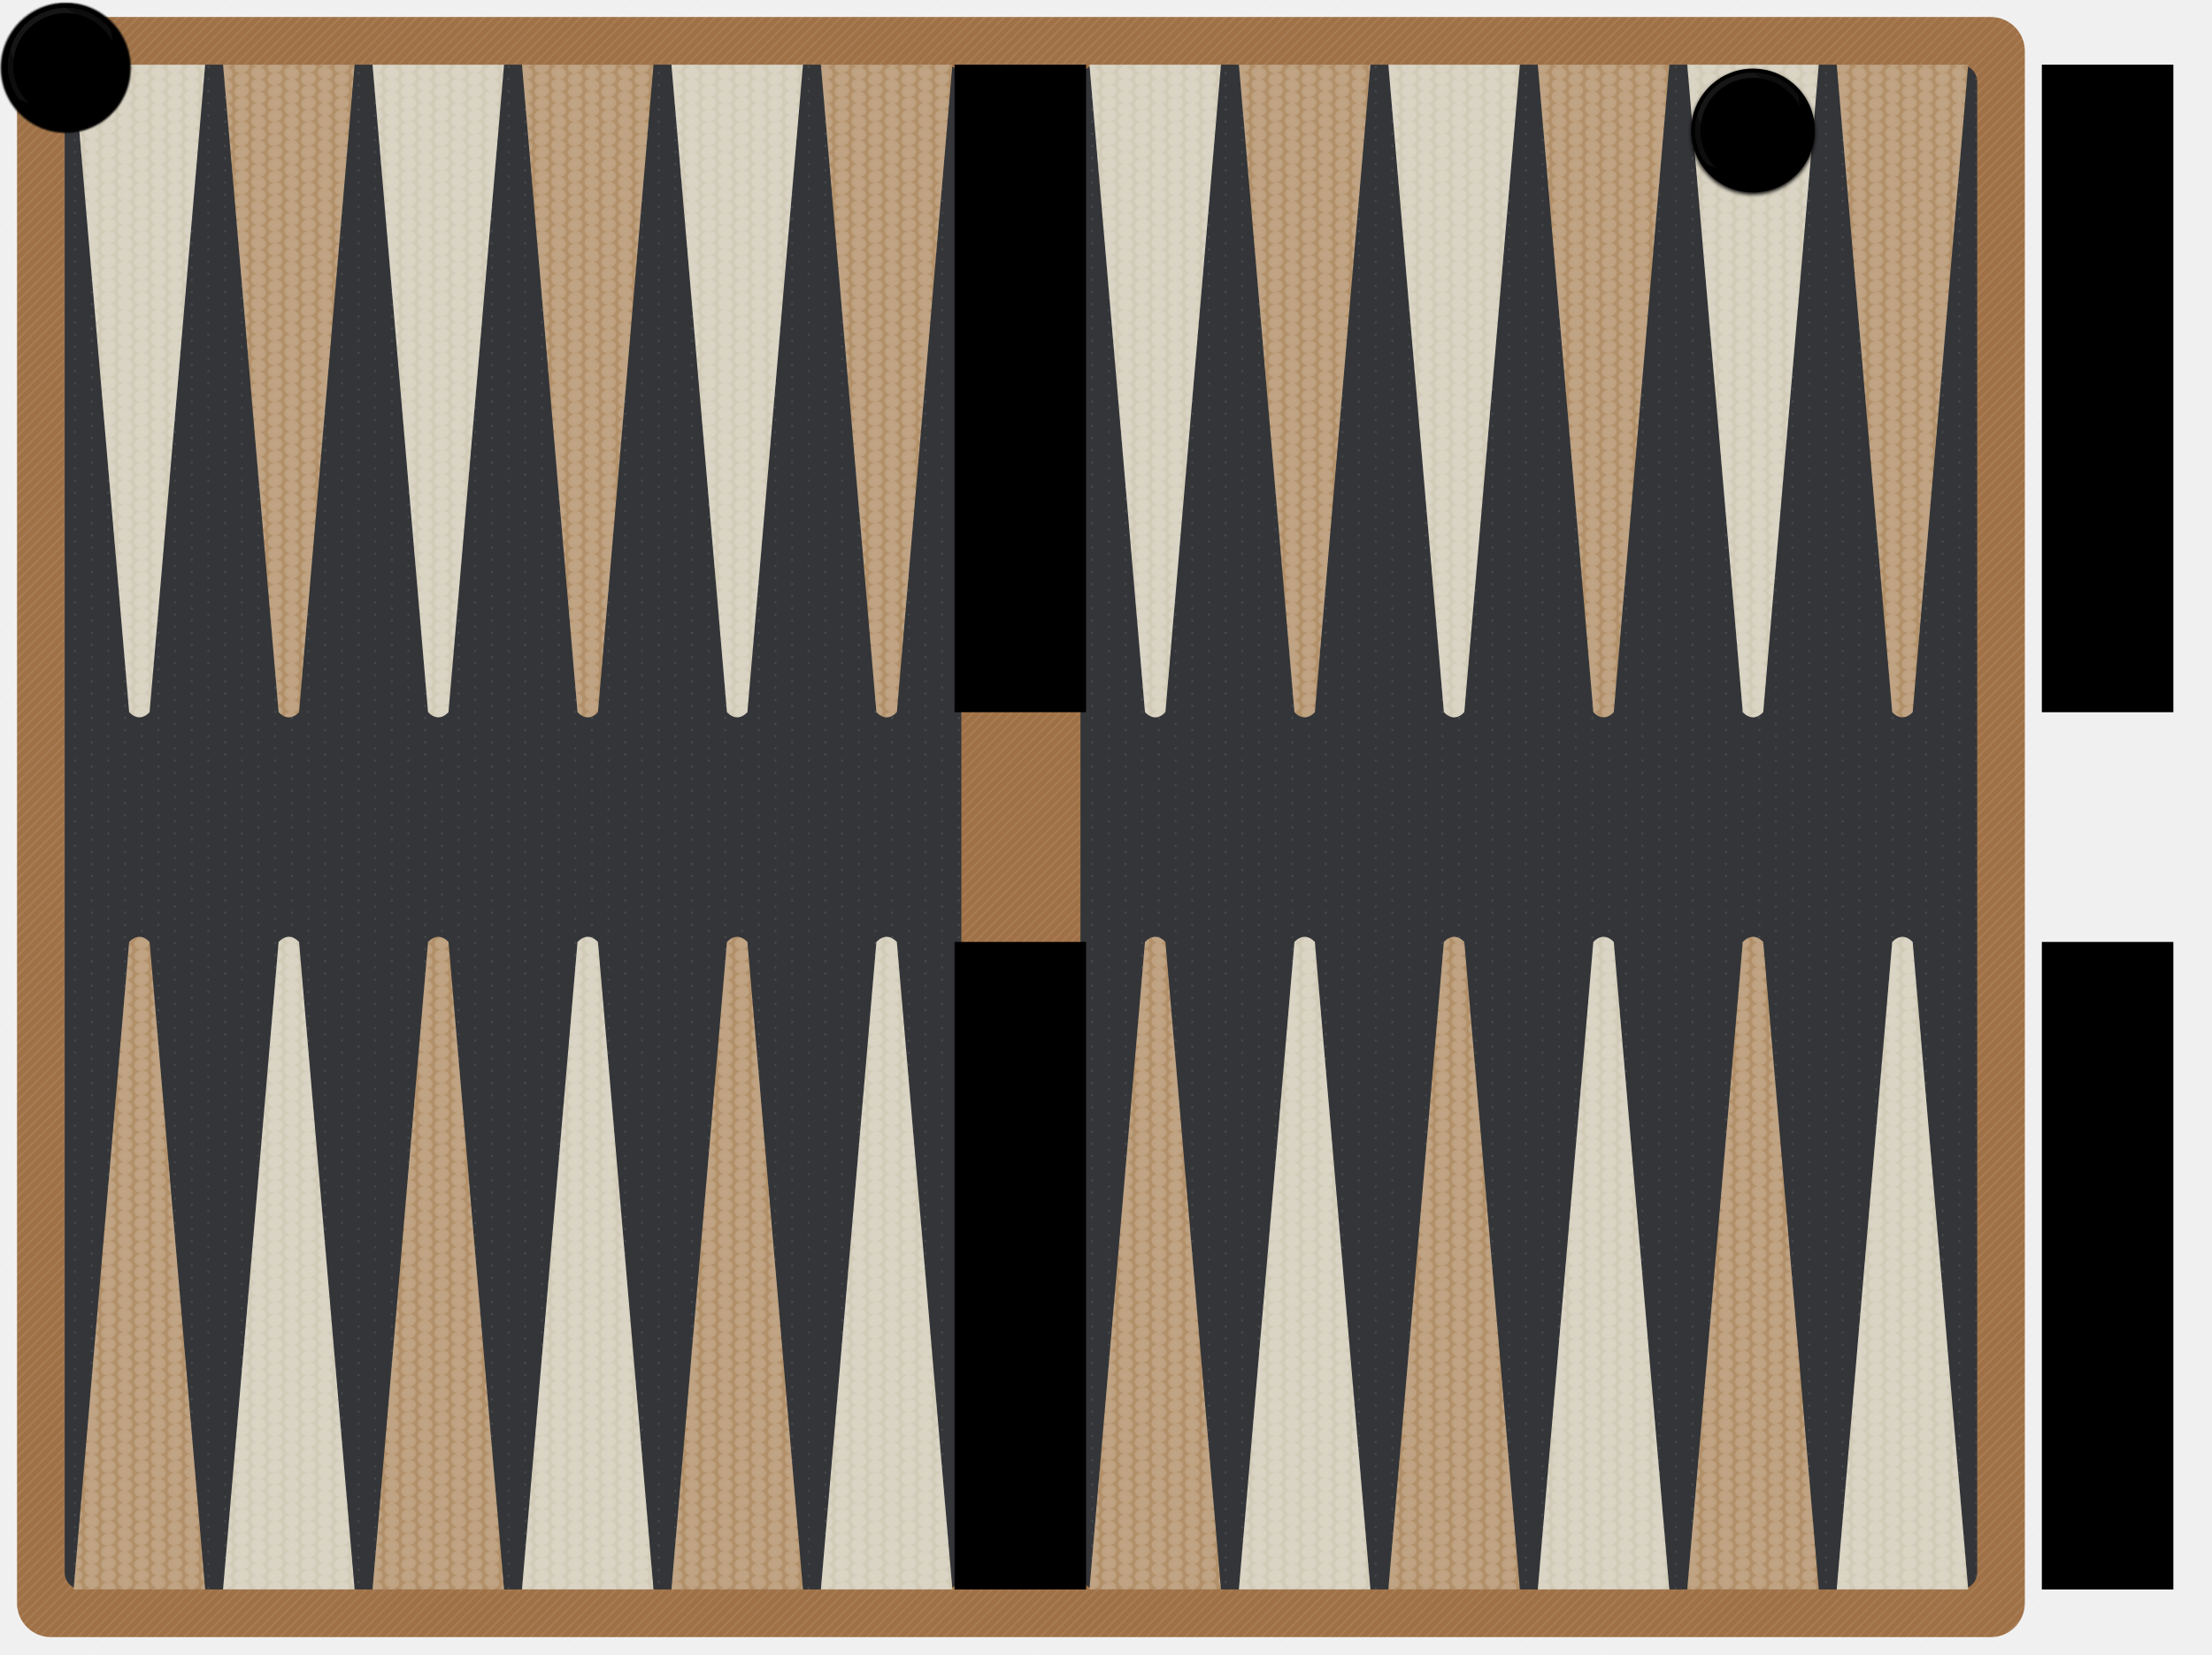
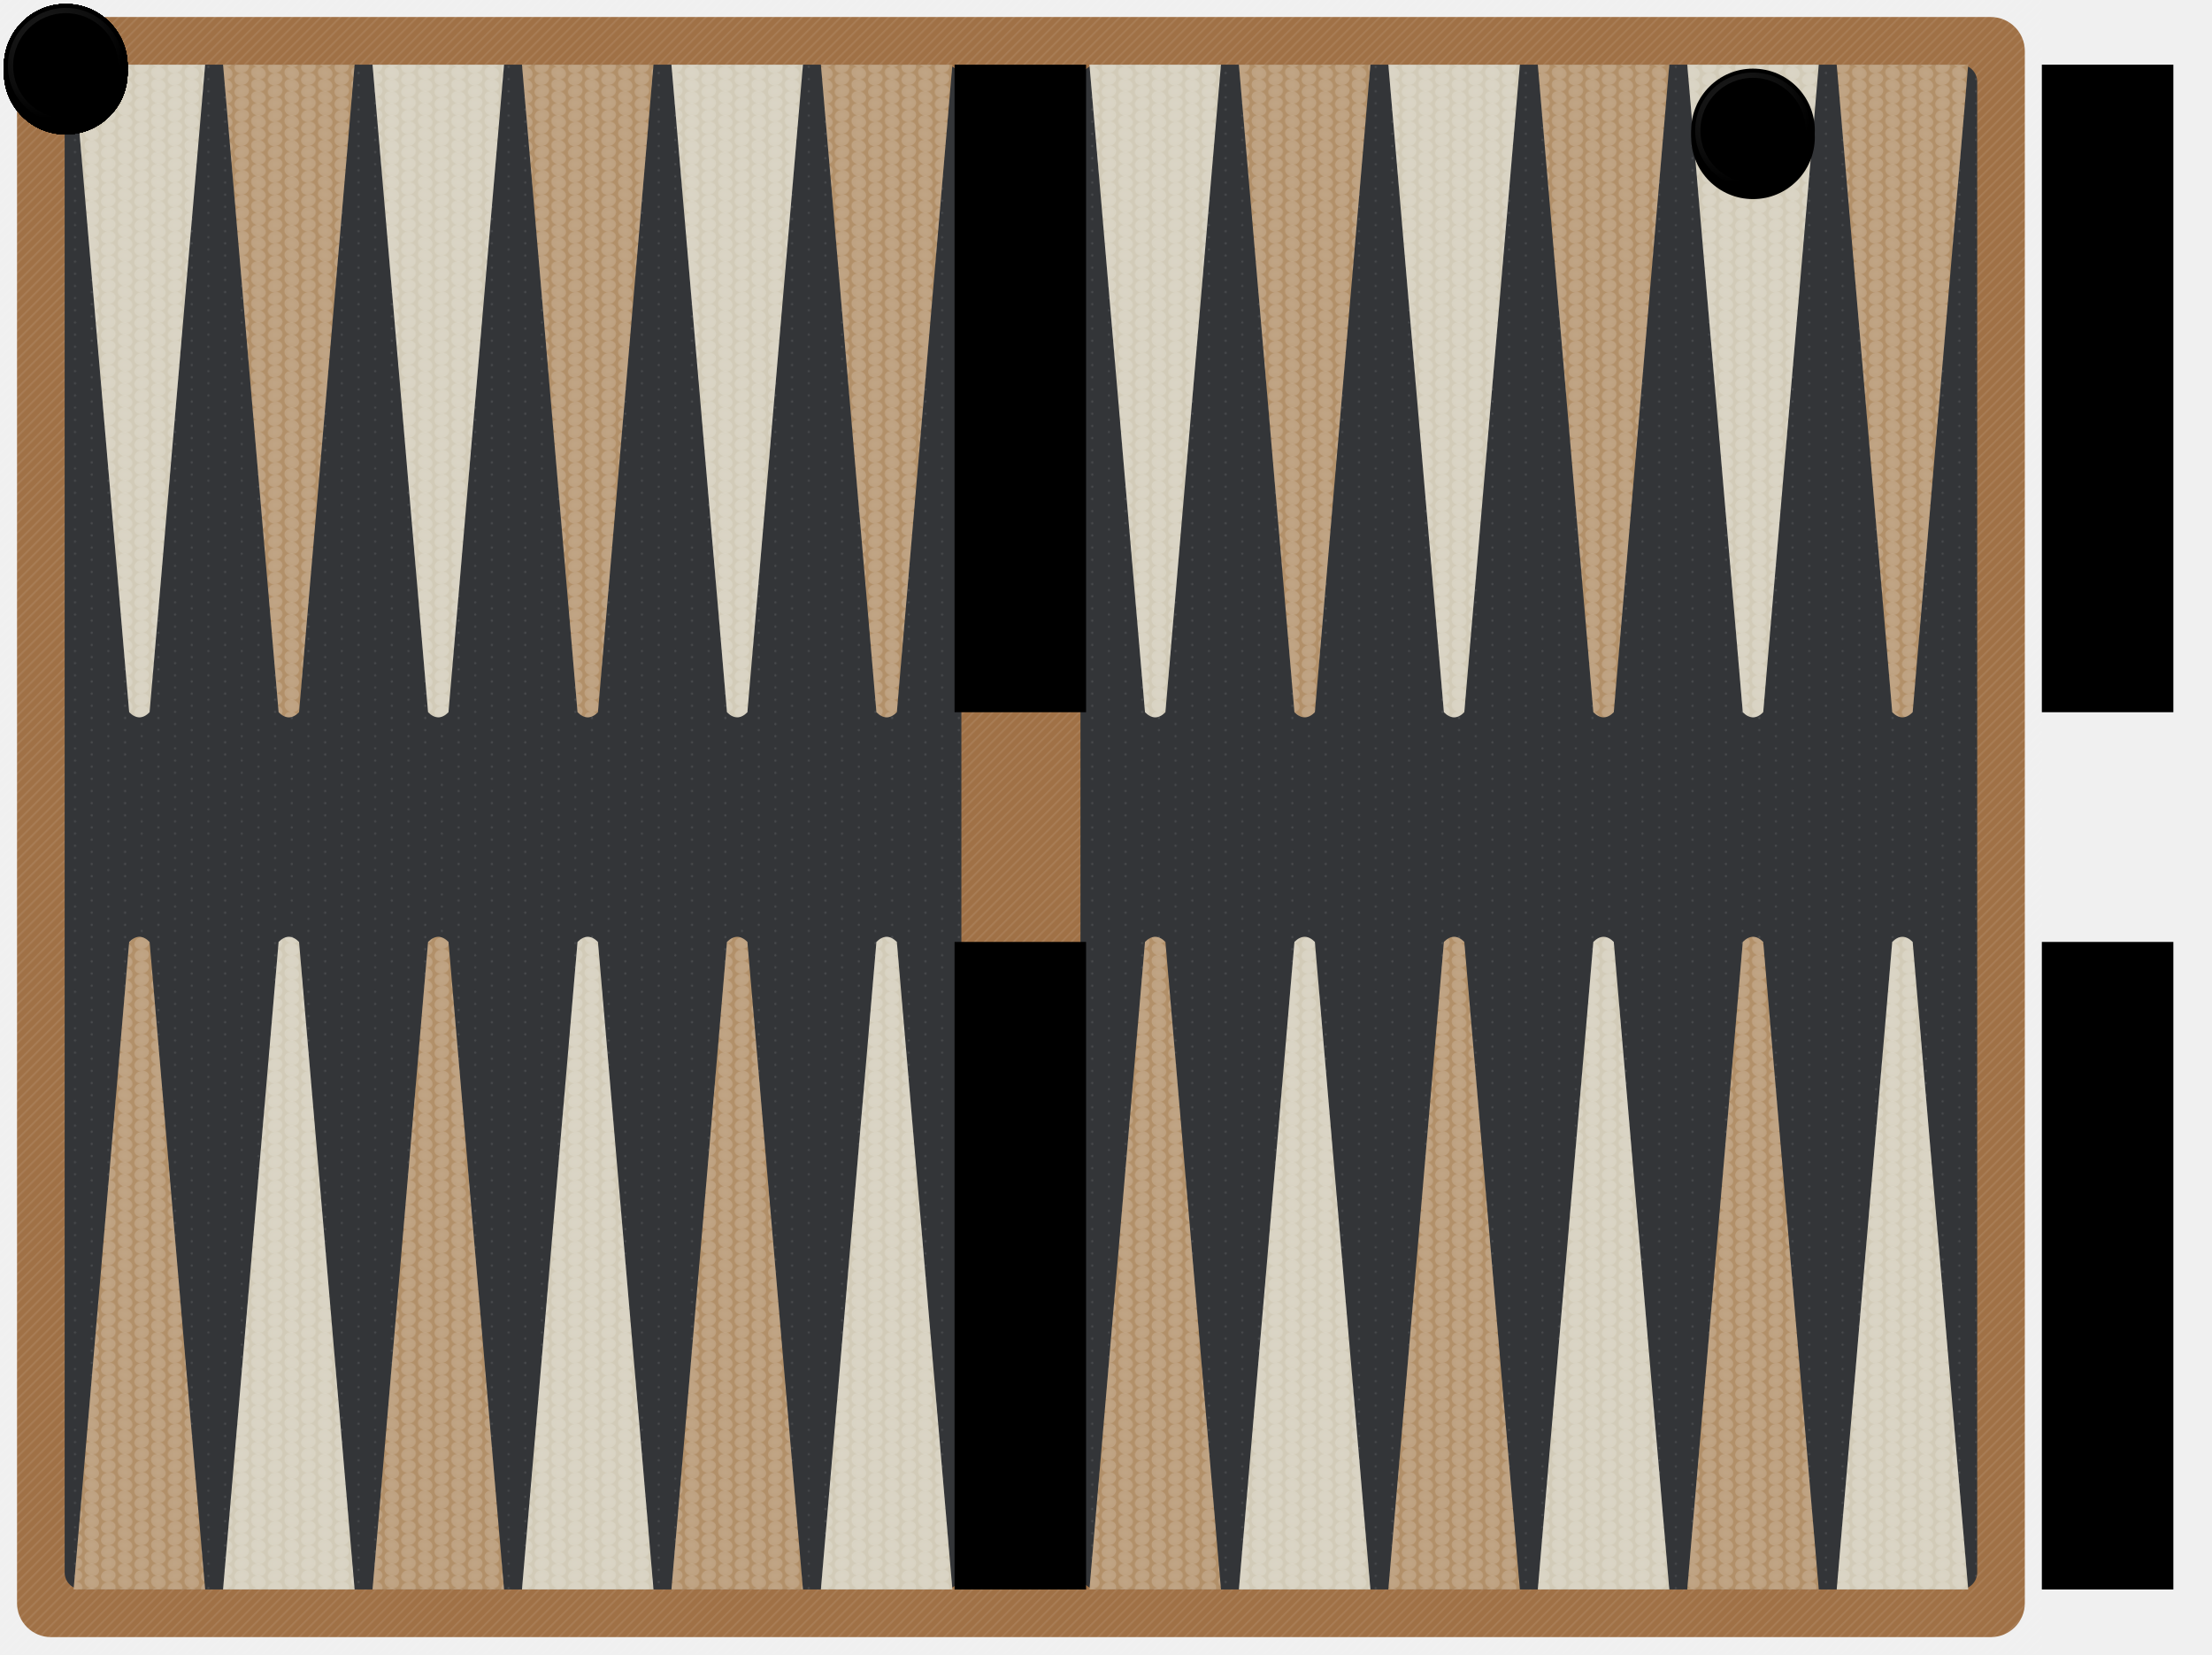
<svg xmlns="http://www.w3.org/2000/svg" width="1300" height="972" viewBox="0 0 1300 972" role="img" aria-labelledby="title desc">
  <defs>
    <radialGradient id="ovalWhiteEdgeBandStrong" cx="50%" cy="50%" r="0.95">
      <stop offset="0%" stop-color="#ffffff" stop-opacity="0.19" />
      <stop offset="60%" stop-color="#ffffff" stop-opacity="0.15" />
      <stop offset="80%" stop-color="#ffffff" stop-opacity="0.12" />
      <stop offset="95%" stop-color="#ffffff" stop-opacity="0.30" />
      <stop offset="100%" stop-color="#ffffff" stop-opacity="0.30" />
    </radialGradient>
    <pattern id="ovalColsEdgeBandStrong" width="19.600" height="7.150" patternUnits="userSpaceOnUse">
      <ellipse cx="4.900" cy="3.575" rx="4.400" ry="3.575" transform="rotate(-18 4.900 3.575)" fill="url(#ovalWhiteEdgeBandStrong)" />
      <ellipse cx="14.700" cy="0.050" rx="4.400" ry="3.575" transform="rotate(18 14.700 0.050)" fill="url(#ovalWhiteEdgeBandStrong)" />
      <ellipse cx="14.700" cy="7.100" rx="4.400" ry="3.575" transform="rotate(18 14.700 7.100)" fill="url(#ovalWhiteEdgeBandStrong)" />
    </pattern>
    <radialGradient id="dotWhiteSoft" cx="50%" cy="50%" r="0.9">
      <stop offset="0%" stop-color="#ffffff" stop-opacity="0.10" />
      <stop offset="70%" stop-color="#ffffff" stop-opacity="0.08" />
      <stop offset="100%" stop-color="#ffffff" stop-opacity="0.06" />
    </radialGradient>
    <pattern id="dotColsBoard" width="19.600" height="7.150" patternUnits="userSpaceOnUse">
      <circle cx="4.900" cy="3.575" r="0.700" fill="url(#dotWhiteSoft)" />
      <circle cx="14.700" cy="0.050" r="0.700" fill="url(#dotWhiteSoft)" />
      <circle cx="14.700" cy="7.100" r="0.700" fill="url(#dotWhiteSoft)" />
    </pattern>
    <pattern id="diagLines" patternUnits="userSpaceOnUse" width="4" height="4" patternTransform="rotate(45)">
      <line x1="0" y1="0" x2="0" y2="8" stroke="white" stroke-opacity="0.084" stroke-width="2" />
    </pattern>
    <radialGradient id="edgeLight" cx="0.35" cy="0.30" r="0.65">
      <stop offset="0%" stop-color="#ffffff" stop-opacity="0.12" />
      <stop offset="70%" stop-color="#ffffff" stop-opacity="0.05" />
      <stop offset="100%" stop-color="#ffffff" stop-opacity="0" />
    </radialGradient>
-     <filter id="softShadow" x="-30%" y="-30%" width="160%" height="160%">
-       <feGaussianBlur in="SourceAlpha" stdDeviation="1.2" result="blur" />
-       <feOffset dx="0" dy="1.2" result="off" />
-       <feMerge>
-         <feMergeNode in="off" />
-         <feMergeNode in="SourceGraphic" />
-       </feMerge>
-     </filter>
    <g id="cross-checker" class="cross-checker">
-       <g filter="url(#softShadow)">
+       <circle class="checker-edge" cx="38.65" cy="38.65" r="36.33" transform="translate(0, 4)" />
+       <g>
        <circle class="disc" cx="38.65" cy="38.65" r="36.33" />
        <circle cx="38.65" cy="38.65" r="34.01" fill="url(#edgeLight)" />
      </g>
      <circle class="ring" cx="38.65" cy="38.65" r="30.92" />
      <g id="cross" transform="translate(38.65,38.65) scale(0.10) translate(-256,-256)">
        <path d="M486 371.316V142.75a399.056 399.056 0 0 1-185.685 69.28 399.135 399.135 0 0 1 70.973-186.002H142.72A399.056 399.056 0 0 1 212 211.714 399.135 399.135 0 0 1 26 140.74V369.31a399.056 399.056 0 0 1 185.685-69.28 399.135 399.135 0 0 1-70.973 185.944H369.28A399.056 399.056 0 0 1 300 300.342a399.135 399.135 0 0 1 186 70.974z" />
      </g>
    </g>
    <g id="crown-checker" class="crown-checker">
-       <g filter="url(#softShadow)">
+       <circle class="checker-edge" cx="38.65" cy="38.65" r="36.33" transform="translate(0, 4)" />
+       <g>
        <circle class="disc" cx="38.65" cy="38.65" r="36.33" />
        <circle cx="38.65" cy="38.65" r="34.01" fill="url(#edgeLight)" />
      </g>
      <circle class="ring" cx="38.65" cy="38.65" r="30.92" />
      <g id="crown" transform="translate(38.65,38.65) scale(2.0) translate(-12,-12)">
        <path d="M21.609 13.562L21.838 11.126C22.018 9.214 22.108 8.257 21.781 7.862C21.604 7.648 21.363 7.517 21.106 7.495C20.63 7.453 20.033 8.133 18.838 9.493C18.22 10.197 17.911 10.548 17.567 10.603C17.376 10.633 17.181 10.602 17.005 10.513C16.686 10.353 16.474 9.918 16.05 9.049L13.813 4.465C13.011 2.822 12.61 2 12 2C11.39 2 10.989 2.822 10.187 4.465L7.95 9.049C7.526 9.918 7.314 10.353 6.995 10.513C6.819 10.602 6.624 10.633 6.433 10.603C6.089 10.548 5.78 10.197 5.162 9.493C3.967 8.133 3.37 7.453 2.894 7.495C2.637 7.517 2.396 7.648 2.219 7.862C1.892 8.257 1.982 9.214 2.162 11.126L2.391 13.562C2.769 17.574 2.957 19.581 4.14 20.79C5.323 22 7.095 22 10.64 22H13.36C16.905 22 18.677 22 19.86 20.79C21.043 19.581 21.231 17.574 21.609 13.562Z" />
      </g>
    </g>
  </defs>
  <rect x="565.00" y="38.00" width="70.00" height="895.90" fill="#a07146" />
  <rect x="10" y="10" width="1180" height="951.90" rx="20" ry="20" fill="#a07146" />
  <rect id="frameTextureOverlay" x="0" y="0" width="1200" height="972" fill="url(#diagLines)" pointer-events="none" mask="url(#exactFrameMask)" />
  <rect x="38.00" y="38.00" width="527.00" height="895.90" rx="10" ry="10" fill="#333538" />
  <rect x="635.00" y="38.00" width="527.00" height="895.90" rx="10" ry="10" fill="#333538" />
  <rect x="38.00" y="38.00" width="527.00" height="895.90" rx="10" ry="10" fill="url(#dotColsBoard)" />
  <rect x="635.00" y="38.00" width="527.00" height="895.90" rx="10" ry="10" fill="url(#dotColsBoard)" />
  <path id="point-1" d="M 1079.44 933.90 L 1156.73 933.90 L 1124.08 553.43 Q 1118.08 547.43 1112.08 553.43 Z" fill="#d2cbb8" />
  <path d="M 1079.44 933.90 L 1156.73 933.90 L 1124.08 553.43 Q 1118.08 547.43 1112.08 553.43 Z" fill="url(#ovalColsEdgeBandStrong)" />
  <path id="point-2" d="M 991.60 933.90 L 1068.90 933.90 L 1036.25 553.43 Q 1030.25 547.43 1024.25 553.43 Z" fill="#b29069" />
  <path d="M 991.60 933.90 L 1068.90 933.90 L 1036.25 553.43 Q 1030.25 547.43 1024.25 553.43 Z" fill="url(#ovalColsEdgeBandStrong)" />
  <path id="point-3" d="M 903.77 933.90 L 981.06 933.90 L 948.42 553.43 Q 942.42 547.43 936.42 553.43 Z" fill="#d2cbb8" />
  <path d="M 903.77 933.90 L 981.06 933.90 L 948.42 553.43 Q 942.42 547.43 936.42 553.43 Z" fill="url(#ovalColsEdgeBandStrong)" />
  <path id="point-4" d="M 815.94 933.90 L 893.23 933.90 L 860.58 553.43 Q 854.58 547.43 848.58 553.43 Z" fill="#b29069" />
  <path d="M 815.94 933.90 L 893.23 933.90 L 860.58 553.43 Q 854.58 547.43 848.58 553.43 Z" fill="url(#ovalColsEdgeBandStrong)" />
  <path id="point-5" d="M 728.10 933.90 L 805.40 933.90 L 772.75 553.43 Q 766.75 547.43 760.75 553.43 Z" fill="#d2cbb8" />
  <path d="M 728.10 933.90 L 805.40 933.90 L 772.75 553.43 Q 766.75 547.43 760.75 553.43 Z" fill="url(#ovalColsEdgeBandStrong)" />
  <path id="point-6" d="M 640.27 933.90 L 717.56 933.90 L 684.92 553.43 Q 678.92 547.43 672.92 553.43 Z" fill="#b29069" />
  <path d="M 640.27 933.90 L 717.56 933.90 L 684.92 553.43 Q 678.92 547.43 672.92 553.43 Z" fill="url(#ovalColsEdgeBandStrong)" />
  <path id="point-7" d="M 482.44 933.90 L 559.73 933.90 L 527.08 553.43 Q 521.08 547.43 515.08 553.43 Z" fill="#d2cbb8" />
  <path d="M 482.44 933.90 L 559.73 933.90 L 527.08 553.43 Q 521.08 547.43 515.08 553.43 Z" fill="url(#ovalColsEdgeBandStrong)" />
  <path id="point-8" d="M 394.60 933.90 L 471.90 933.90 L 439.25 553.43 Q 433.25 547.43 427.25 553.43 Z" fill="#b29069" />
  <path d="M 394.60 933.90 L 471.90 933.90 L 439.25 553.43 Q 433.25 547.43 427.25 553.43 Z" fill="url(#ovalColsEdgeBandStrong)" />
  <path id="point-9" d="M 306.77 933.90 L 384.06 933.90 L 351.42 553.43 Q 345.42 547.43 339.42 553.43 Z" fill="#d2cbb8" />
  <path d="M 306.77 933.90 L 384.06 933.90 L 351.42 553.43 Q 345.42 547.43 339.42 553.43 Z" fill="url(#ovalColsEdgeBandStrong)" />
  <path id="point-10" d="M 218.94 933.90 L 296.23 933.90 L 263.58 553.43 Q 257.58 547.43 251.58 553.43 Z" fill="#b29069" />
  <path d="M 218.94 933.90 L 296.23 933.90 L 263.58 553.43 Q 257.58 547.43 251.58 553.43 Z" fill="url(#ovalColsEdgeBandStrong)" />
  <path id="point-11" d="M 131.10 933.90 L 208.40 933.90 L 175.75 553.43 Q 169.75 547.43 163.75 553.43 Z" fill="#d2cbb8" />
  <path d="M 131.10 933.90 L 208.40 933.90 L 175.75 553.43 Q 169.75 547.43 163.75 553.43 Z" fill="url(#ovalColsEdgeBandStrong)" />
  <path id="point-12" d="M 43.27 933.90 L 120.56 933.90 L 87.92 553.43 Q 81.92 547.43 75.92 553.43 Z" fill="#b29069" />
  <path d="M 43.27 933.90 L 120.56 933.90 L 87.92 553.43 Q 81.92 547.43 75.92 553.43 Z" fill="url(#ovalColsEdgeBandStrong)" />
  <path id="point-13" d="M 43.27 38.00 L 120.56 38.00 L 87.92 418.47 Q 81.92 424.47 75.92 418.47 Z" fill="#d2cbb8" />
  <path d="M 43.27 38.00 L 120.56 38.00 L 87.92 418.47 Q 81.92 424.47 75.92 418.47 Z" fill="url(#ovalColsEdgeBandStrong)" />
  <path id="point-14" d="M 131.10 38.00 L 208.40 38.00 L 175.75 418.47 Q 169.75 424.47 163.75 418.47 Z" fill="#b29069" />
  <path d="M 131.10 38.00 L 208.40 38.00 L 175.75 418.47 Q 169.75 424.47 163.75 418.47 Z" fill="url(#ovalColsEdgeBandStrong)" />
  <path id="point-15" d="M 218.94 38.00 L 296.23 38.00 L 263.58 418.47 Q 257.58 424.47 251.58 418.47 Z" fill="#d2cbb8" />
  <path d="M 218.94 38.00 L 296.23 38.00 L 263.58 418.47 Q 257.58 424.47 251.58 418.47 Z" fill="url(#ovalColsEdgeBandStrong)" />
  <path id="point-16" d="M 306.77 38.00 L 384.06 38.00 L 351.42 418.47 Q 345.42 424.47 339.42 418.47 Z" fill="#b29069" />
  <path d="M 306.77 38.00 L 384.06 38.00 L 351.42 418.47 Q 345.42 424.47 339.42 418.47 Z" fill="url(#ovalColsEdgeBandStrong)" />
  <path id="point-17" d="M 394.60 38.00 L 471.90 38.00 L 439.25 418.47 Q 433.25 424.47 427.25 418.47 Z" fill="#d2cbb8" />
  <path d="M 394.60 38.00 L 471.90 38.00 L 439.25 418.47 Q 433.25 424.47 427.25 418.47 Z" fill="url(#ovalColsEdgeBandStrong)" />
  <path id="point-18" d="M 482.44 38.00 L 559.73 38.00 L 527.08 418.47 Q 521.08 424.47 515.08 418.47 Z" fill="#b29069" />
  <path d="M 482.44 38.00 L 559.73 38.00 L 527.08 418.47 Q 521.08 424.47 515.08 418.47 Z" fill="url(#ovalColsEdgeBandStrong)" />
  <path id="point-19" d="M 640.27 38.00 L 717.56 38.00 L 684.92 418.47 Q 678.92 424.47 672.92 418.47 Z" fill="#d2cbb8" />
  <path d="M 640.27 38.00 L 717.56 38.00 L 684.92 418.47 Q 678.92 424.47 672.92 418.47 Z" fill="url(#ovalColsEdgeBandStrong)" />
  <path id="point-20" d="M 728.10 38.00 L 805.40 38.00 L 772.75 418.47 Q 766.75 424.47 760.75 418.47 Z" fill="#b29069" />
  <path d="M 728.10 38.00 L 805.40 38.00 L 772.75 418.47 Q 766.75 424.47 760.75 418.47 Z" fill="url(#ovalColsEdgeBandStrong)" />
  <path id="point-21" d="M 815.94 38.00 L 893.23 38.00 L 860.58 418.47 Q 854.58 424.47 848.58 418.47 Z" fill="#d2cbb8" />
  <path d="M 815.94 38.00 L 893.23 38.00 L 860.58 418.47 Q 854.58 424.47 848.58 418.47 Z" fill="url(#ovalColsEdgeBandStrong)" />
  <path id="point-22" d="M 903.77 38.00 L 981.06 38.00 L 948.42 418.47 Q 942.42 424.47 936.42 418.47 Z" fill="#b29069" />
  <path d="M 903.77 38.00 L 981.06 38.00 L 948.42 418.47 Q 942.42 424.47 936.42 418.47 Z" fill="url(#ovalColsEdgeBandStrong)" />
  <path id="point-23" d="M 991.60 38.00 L 1068.90 38.00 L 1036.25 418.47 Q 1030.25 424.47 1024.25 418.47 Z" fill="#d2cbb8" />
  <path d="M 991.60 38.00 L 1068.90 38.00 L 1036.25 418.47 Q 1030.25 424.47 1024.25 418.47 Z" fill="url(#ovalColsEdgeBandStrong)" />
  <path id="point-24" d="M 1079.44 38.00 L 1156.73 38.00 L 1124.08 418.47 Q 1118.08 424.47 1112.08 418.47 Z" fill="#b29069" />
  <path d="M 1079.44 38.00 L 1156.73 38.00 L 1124.08 418.47 Q 1118.08 424.47 1112.08 418.47 Z" fill="url(#ovalColsEdgeBandStrong)" />
  <rect id="off-board-white" class="off-board" x="1200" y="38.00" width="77.29" height="380.47" />
  <rect id="off-board-black" class="off-board" x="1200" y="553.43" width="77.29" height="380.47" />
  <rect id="bar-white" class="bar" x="561" y="38.00" width="77.29" height="380.47" />
  <rect id="bar-black" class="bar" x="561" y="553.43" width="77.29" height="380.47" />
  <use href="#cross-checker" id="white-1" data-point="home-black" data-pos="1" />
  <use href="#cross-checker" id="white-2" data-point="home-black" data-pos="2" />
  <use href="#cross-checker" id="white-3" data-point="home-black" data-pos="3" />
  <use href="#cross-checker" id="white-4" data-point="home-black" data-pos="4" />
  <use href="#cross-checker" id="white-5" data-point="home-black" data-pos="5" />
  <use href="#cross-checker" id="white-6" data-point="home-black" data-pos="5" />
  <use href="#cross-checker" id="white-7" data-point="home-black" data-pos="5" />
  <use href="#cross-checker" id="white-8" data-point="home-black" data-pos="5" />
  <use href="#cross-checker" id="white-9" data-point="home-black" data-pos="5" />
  <use href="#cross-checker" id="white-10" data-point="home-black" data-pos="5" />
  <use href="#cross-checker" id="white-11" data-point="home-black" data-pos="5" />
  <use href="#cross-checker" id="white-12" data-point="home-black" data-pos="5" />
  <use href="#cross-checker" id="white-13" data-point="home-black" data-pos="5" />
  <use href="#cross-checker" id="white-14" data-point="home-black" data-pos="5" />
  <use href="#cross-checker" id="white-15" data-point="home-black" data-pos="5" />
  <use href="#crown-checker" x="991.60" y="38.00" />
</svg>
